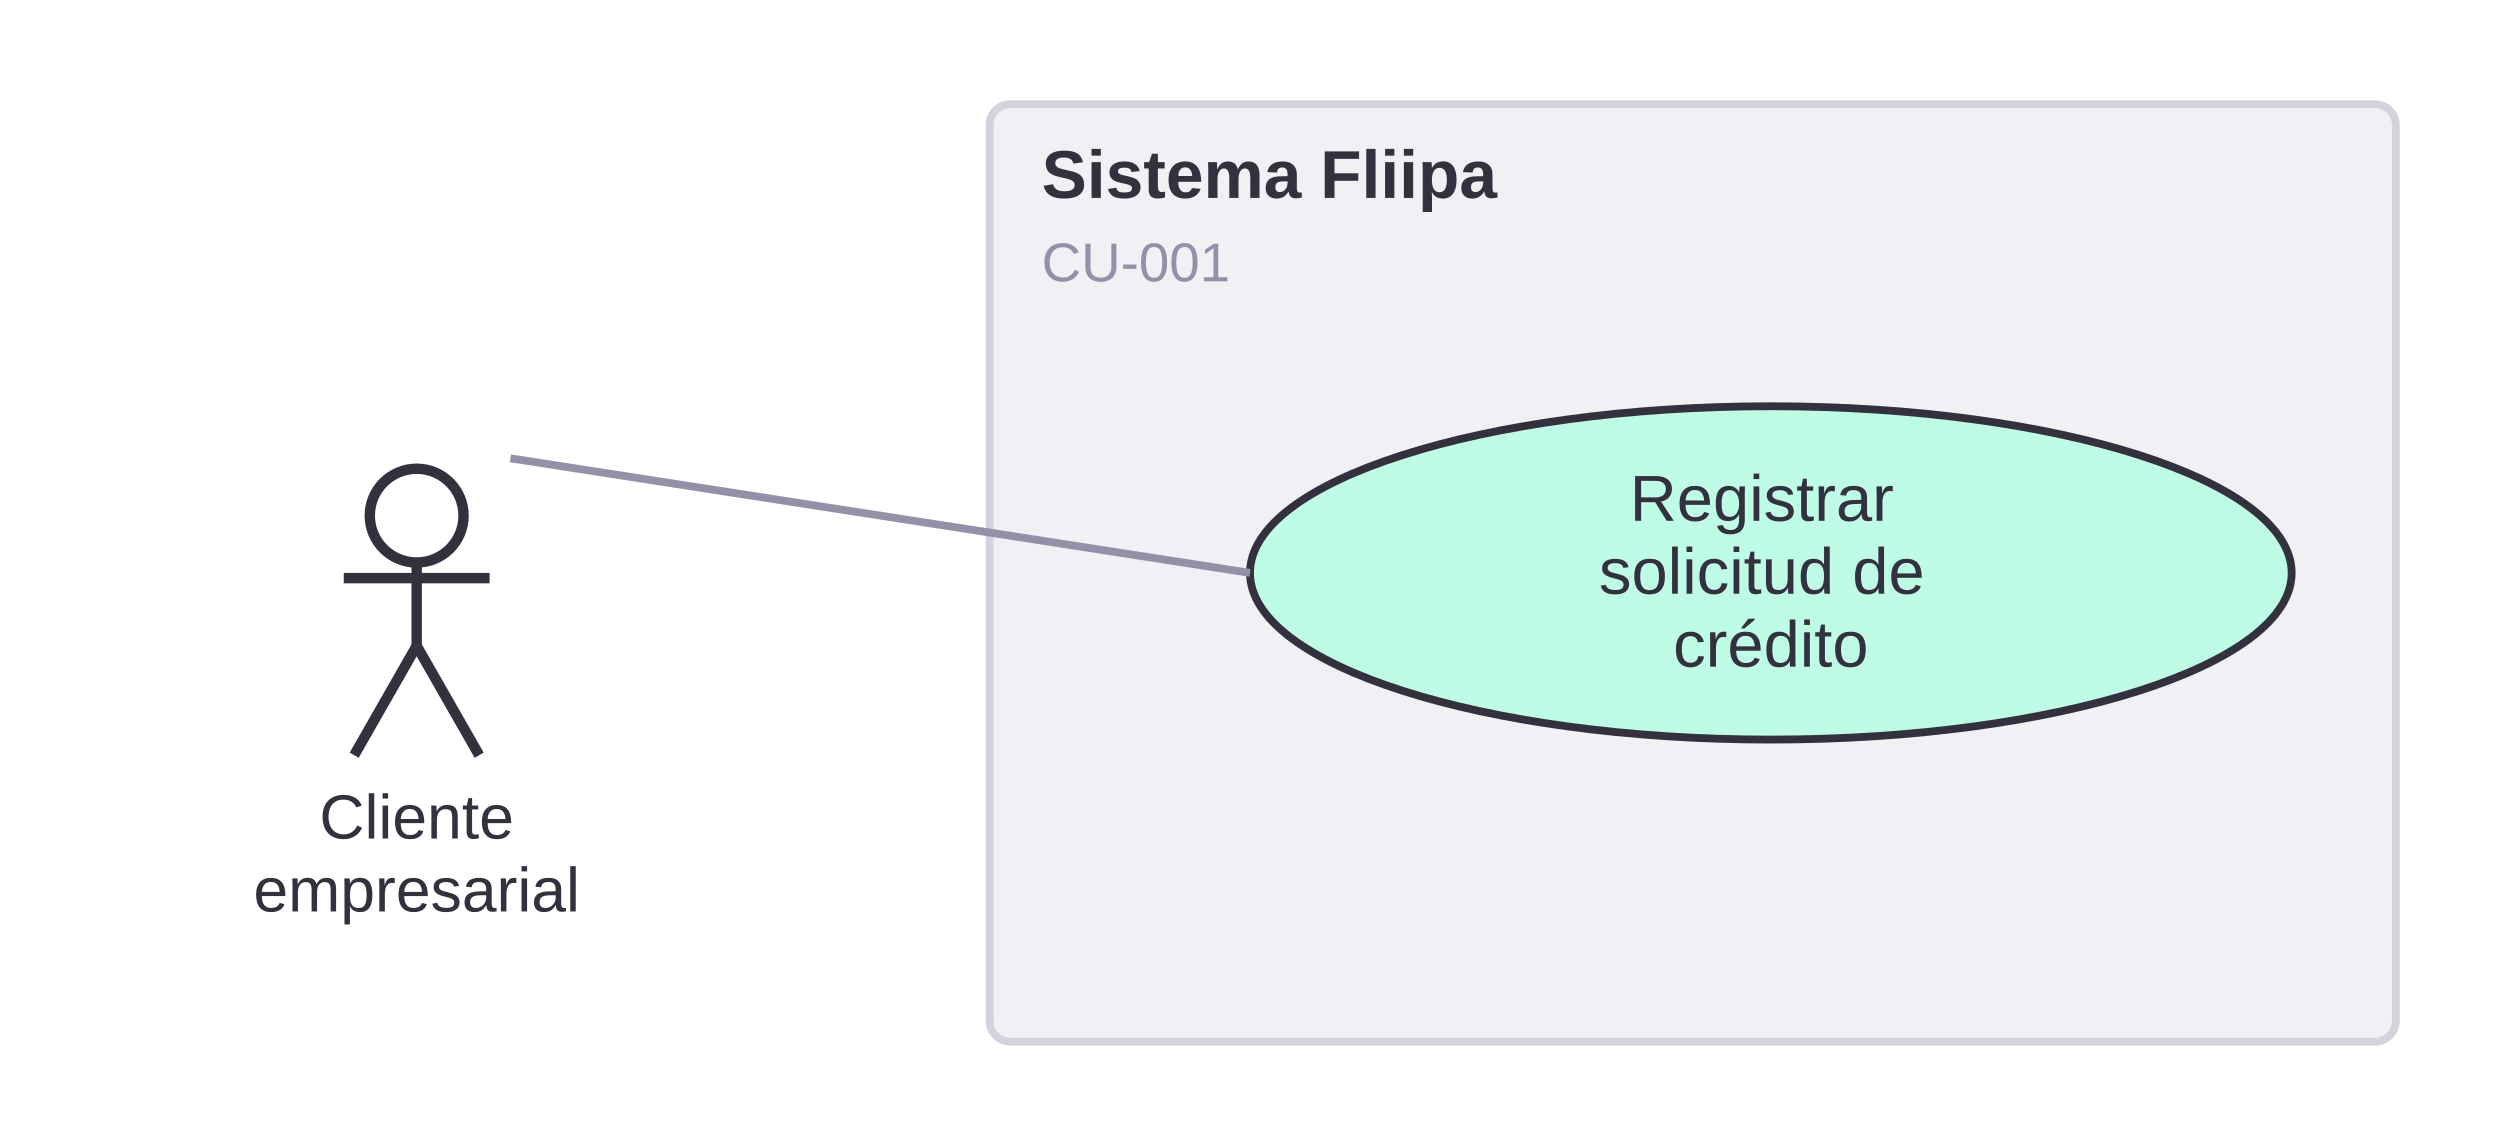
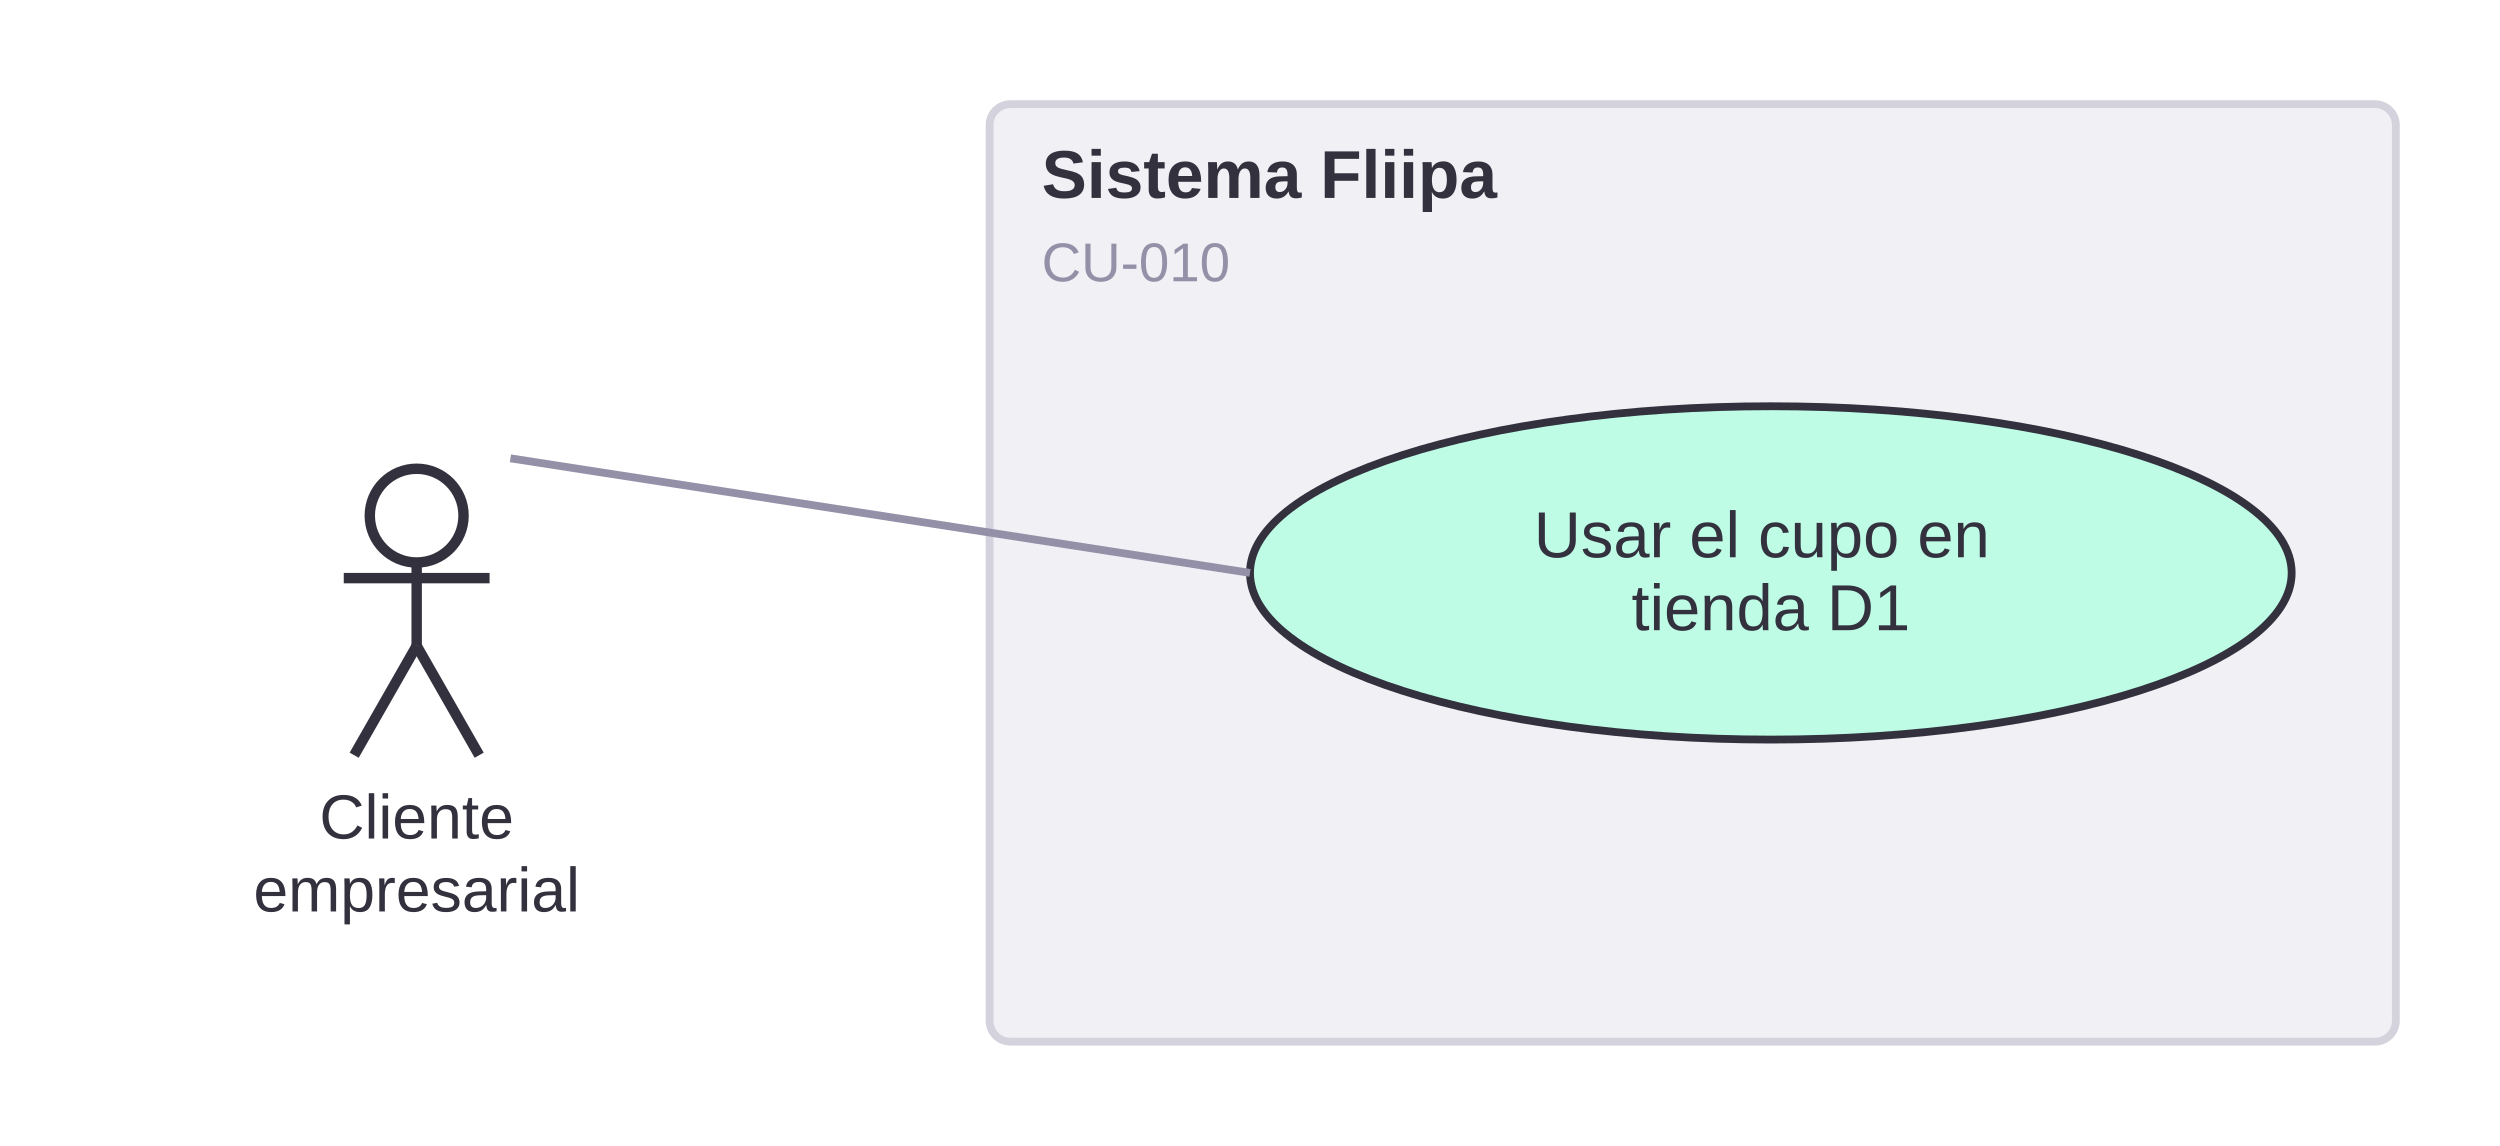
<svg xmlns="http://www.w3.org/2000/svg" viewBox="0 0 480 220" font-family="Karla, Arial, sans-serif">
  <defs>
    <marker id="arrow" markerWidth="10" markerHeight="10" refX="8" refY="3" orient="auto" markerUnits="strokeWidth">
      <path d="M0,0 L0,6 L9,3 z" fill="#3F1FE8" />
    </marker>
  </defs>
  <rect x="190" y="20" width="270" height="180" fill="#F0F0F5" stroke="#D4D2DC" stroke-width="1.5" rx="4" />
  <text x="200" y="38" font-size="13" font-weight="bold" fill="#32313D" font-family="Karla, Arial, sans-serif">Sistema Fliipa</text>
-   <text x="200" y="54" font-size="10.5" fill="#9490A8" font-family="Karla, Arial, sans-serif">CU-001</text>
+   <text x="200" y="54" font-size="10.5" fill="#9490A8" font-family="Karla, Arial, sans-serif">CU-010</text>
  <ellipse cx="340.0" cy="110.0" rx="100" ry="32" fill="#BEFCE5" stroke="#32313D" stroke-width="1.5" />
  <text text-anchor="middle" font-family="Karla, Arial, sans-serif" font-size="12.5" fill="#32313D">
-     <tspan x="340.0" y="100.0">Registrar</tspan>
-     <tspan x="340.0" y="114.0">solicitud de</tspan>
-     <tspan x="340.0" y="128.0">crédito</tspan>
+     <tspan x="340.0" y="107.0">Usar el cupo en</tspan>
+     <tspan x="340.0" y="121.0">tienda D1</tspan>
  </text>
  <circle cx="80" cy="99.0" r="9.0" fill="none" stroke="#32313D" stroke-width="2" />
  <line x1="80" y1="108.0" x2="80" y2="124.0" stroke="#32313D" stroke-width="2" />
  <line x1="66" y1="111.0" x2="94" y2="111.0" stroke="#32313D" stroke-width="2" />
  <line x1="80" y1="124.0" x2="68" y2="145.0" stroke="#32313D" stroke-width="2" />
  <line x1="80" y1="124.0" x2="92" y2="145.0" stroke="#32313D" stroke-width="2" />
  <text x="80" y="161.0" text-anchor="middle" font-family="Karla, Arial, sans-serif" font-size="12" fill="#32313D">Cliente</text>
  <text x="80" y="175.0" text-anchor="middle" font-family="Karla, Arial, sans-serif" font-size="12" fill="#32313D">empresarial</text>
  <line x1="98" y1="88.0" x2="240.0" y2="110.0" stroke="#9490A8" stroke-width="1.5" />
</svg>
